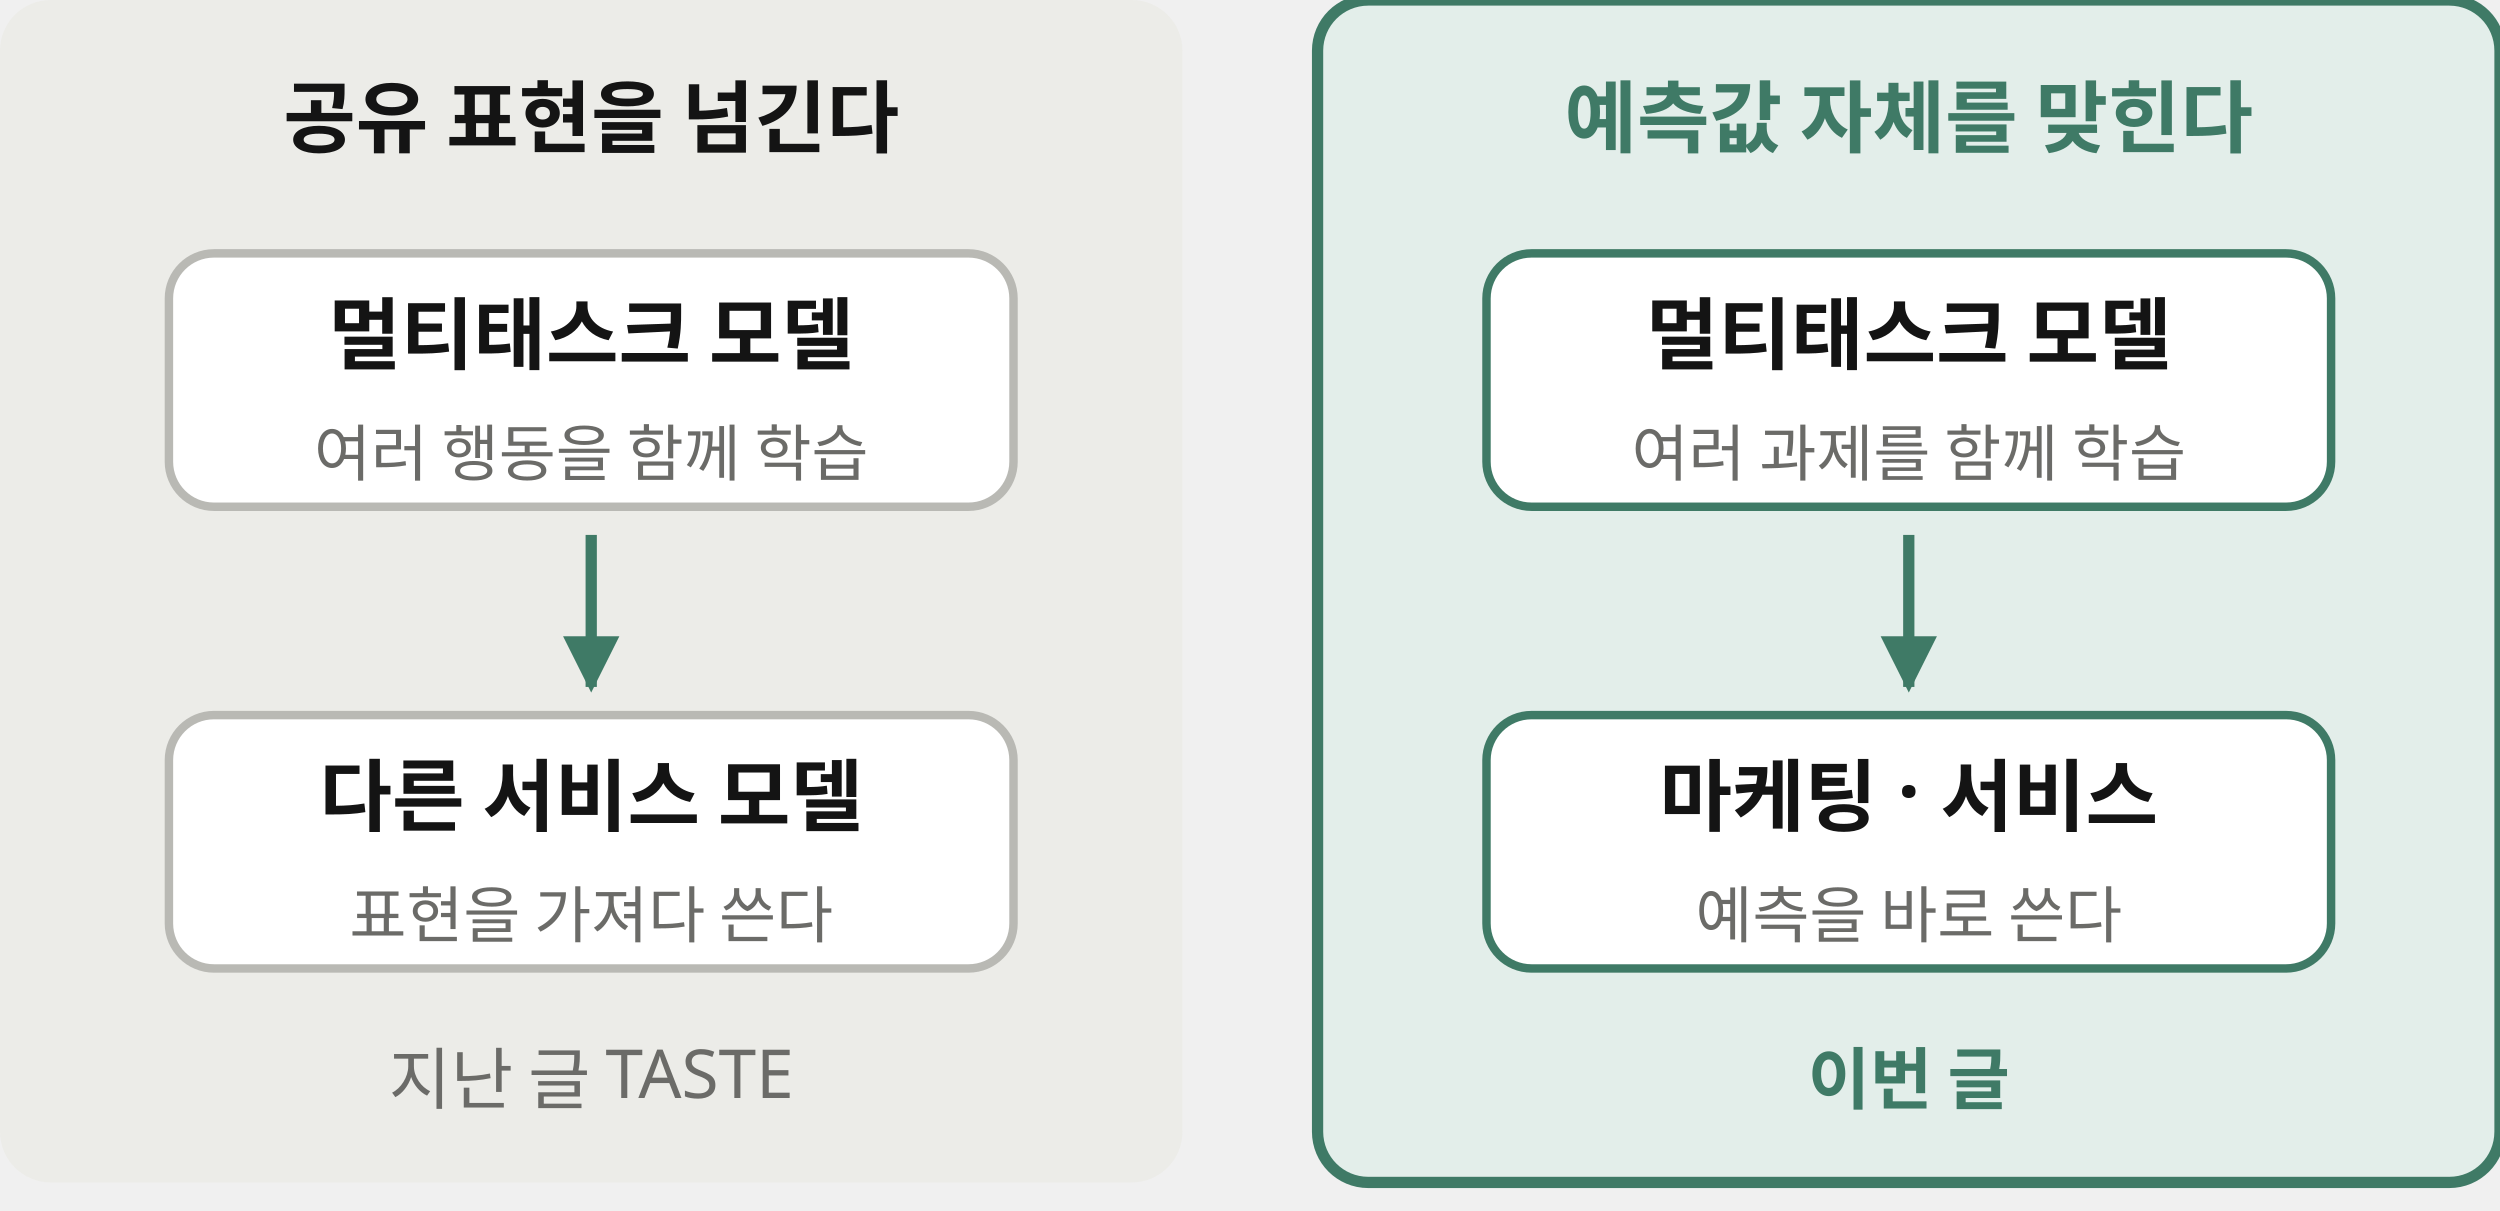
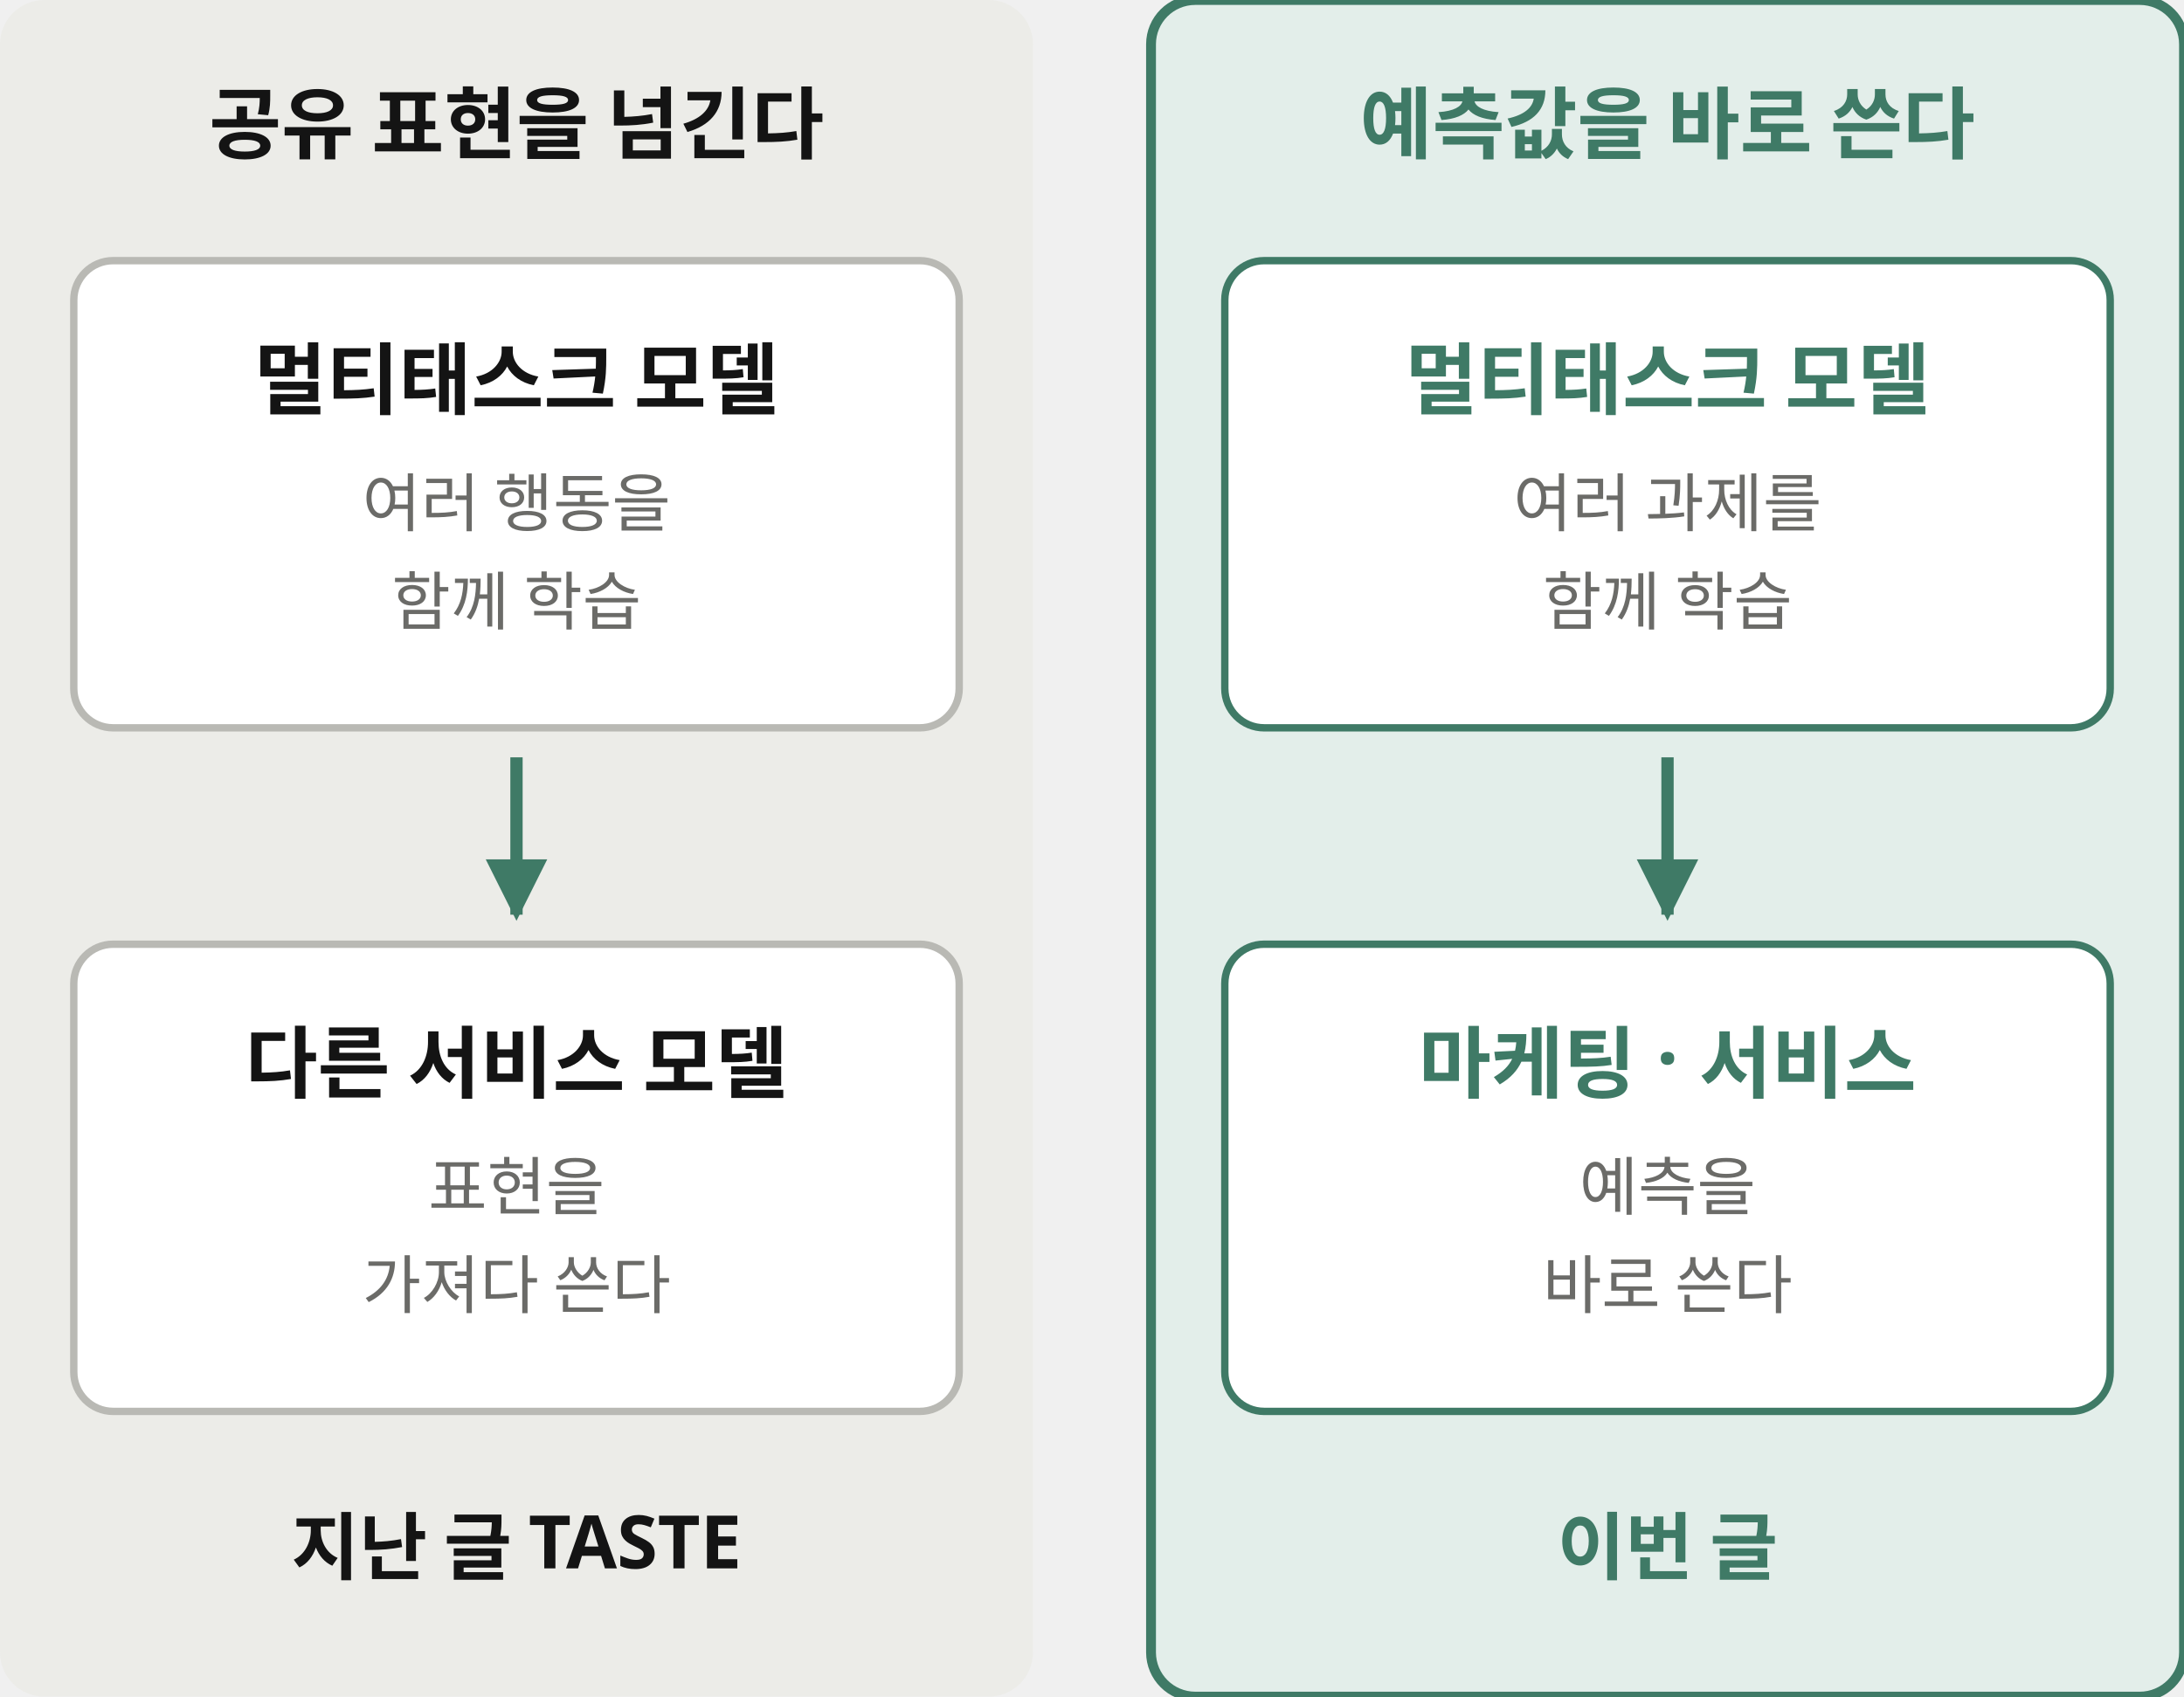
- <svg xmlns="http://www.w3.org/2000/svg" viewBox="0 0 888 430" width="888" height="430">
+ <svg xmlns="http://www.w3.org/2000/svg" viewBox="0 0 888 690" width="888" height="690">
  <defs>
    <marker id="a" viewBox="0 0 10 10" refX="9" refY="5" markerWidth="5" markerHeight="5" orient="auto">
      <path d="M0 0L10 5L0 10z" fill="#3F7A66" />
    </marker>
  </defs>
-   <rect x="0" y="0" width="420" height="420" rx="18" fill="#ECECE8" stroke="#B9B9B4" stroke-width="0" />
-   <text x="210" y="52" font-size="28" fill="#141414" text-anchor="middle" font-weight="bold" font-family="NanumGothic, Nanum Gothic, sans-serif" xml:space="preserve">공유 표현을 넘긴다</text>
-   <rect x="60" y="90" width="300" height="90" rx="16" fill="#FFFFFF" stroke="#B9B9B4" stroke-width="3" />
-   <text x="210.0" y="129.0" font-size="28" fill="#141414" text-anchor="middle" font-weight="bold" font-family="NanumGothic, Nanum Gothic, sans-serif" xml:space="preserve">멀티태스크 모델</text>
-   <text x="210.0" y="169.0" font-size="22" fill="#6B6B68" text-anchor="middle" font-weight="normal" font-family="NanumGothic, Nanum Gothic, sans-serif" xml:space="preserve">여러 행동을 함께 학습</text>
-   <line x1="210" y1="190" x2="210" y2="244" stroke="#3F7A66" stroke-width="4" marker-end="url(#a)" />
-   <rect x="60" y="254" width="300" height="90" rx="16" fill="#FFFFFF" stroke="#B9B9B4" stroke-width="3" />
-   <text x="210.0" y="293.0" font-size="28" fill="#141414" text-anchor="middle" font-weight="bold" font-family="NanumGothic, Nanum Gothic, sans-serif" xml:space="preserve">다른 서비스 모델</text>
-   <text x="210.0" y="333.0" font-size="22" fill="#6B6B68" text-anchor="middle" font-weight="normal" font-family="NanumGothic, Nanum Gothic, sans-serif" xml:space="preserve">표현을 가져다 쓴다</text>
-   <text x="210" y="392" font-size="24" fill="#6B6B68" text-anchor="middle" font-weight="normal" font-family="NanumGothic, Nanum Gothic, sans-serif" xml:space="preserve">지난 글 TASTE</text>
-   <rect x="468" y="0" width="420" height="420" rx="18" fill="#E3EEEA" stroke="#3F7A66" stroke-width="4" />
-   <text x="678" y="52" font-size="28" fill="#3F7A66" text-anchor="middle" font-weight="bold" font-family="NanumGothic, Nanum Gothic, sans-serif" xml:space="preserve">예측값 자체를 맞힌다</text>
-   <rect x="528" y="90" width="300" height="90" rx="16" fill="#FFFFFF" stroke="#3F7A66" stroke-width="3" />
-   <text x="678.0" y="129.0" font-size="28" fill="#141414" text-anchor="middle" font-weight="bold" font-family="NanumGothic, Nanum Gothic, sans-serif" xml:space="preserve">멀티태스크 모델</text>
-   <text x="678.0" y="169.0" font-size="22" fill="#6B6B68" text-anchor="middle" font-weight="normal" font-family="NanumGothic, Nanum Gothic, sans-serif" xml:space="preserve">여러 과제를 함께 학습</text>
-   <line x1="678" y1="190" x2="678" y2="244" stroke="#3F7A66" stroke-width="4" marker-end="url(#a)" />
-   <rect x="528" y="254" width="300" height="90" rx="16" fill="#FFFFFF" stroke="#3F7A66" stroke-width="3" />
-   <text x="678.0" y="293.0" font-size="28" fill="#141414" text-anchor="middle" font-weight="bold" font-family="NanumGothic, Nanum Gothic, sans-serif" xml:space="preserve">마케팅 · 서비스</text>
-   <text x="678.0" y="333.0" font-size="22" fill="#6B6B68" text-anchor="middle" font-weight="normal" font-family="NanumGothic, Nanum Gothic, sans-serif" xml:space="preserve">예측을 바로 쓴다</text>
-   <text x="678" y="392" font-size="24" fill="#3F7A66" text-anchor="middle" font-weight="bold" font-family="NanumGothic, Nanum Gothic, sans-serif" xml:space="preserve">이번 글</text>
+   <rect x="0" y="0" width="420" height="690" rx="18" fill="#ECECE8" stroke="#B9B9B4" stroke-width="0" />
+   <text x="210" y="62" font-size="32" fill="#141414" text-anchor="middle" font-weight="bold" font-family="NanumGothic, Nanum Gothic, sans-serif" xml:space="preserve">공유 표현을 넘긴다</text>
+   <rect x="30" y="106" width="360" height="190" rx="16" fill="#FFFFFF" stroke="#B9B9B4" stroke-width="3" />
+   <text x="210.0" y="166.0" font-size="32" fill="#141414" text-anchor="middle" font-weight="bold" font-family="NanumGothic, Nanum Gothic, sans-serif" xml:space="preserve">멀티태스크 모델</text>
+   <text x="210.0" y="214.0" font-size="26" fill="#6B6B68" text-anchor="middle" font-weight="normal" font-family="NanumGothic, Nanum Gothic, sans-serif" xml:space="preserve">여러 행동을</text>
+   <text x="210.0" y="254.0" font-size="26" fill="#6B6B68" text-anchor="middle" font-weight="normal" font-family="NanumGothic, Nanum Gothic, sans-serif" xml:space="preserve">함께 학습</text>
+   <line x1="210" y1="308" x2="210" y2="372" stroke="#3F7A66" stroke-width="5" marker-end="url(#a)" />
+   <rect x="30" y="384" width="360" height="190" rx="16" fill="#FFFFFF" stroke="#B9B9B4" stroke-width="3" />
+   <text x="210.0" y="444.0" font-size="32" fill="#141414" text-anchor="middle" font-weight="bold" font-family="NanumGothic, Nanum Gothic, sans-serif" xml:space="preserve">다른 서비스 모델</text>
+   <text x="210.0" y="492.0" font-size="26" fill="#6B6B68" text-anchor="middle" font-weight="normal" font-family="NanumGothic, Nanum Gothic, sans-serif" xml:space="preserve">표현을</text>
+   <text x="210.0" y="532.0" font-size="26" fill="#6B6B68" text-anchor="middle" font-weight="normal" font-family="NanumGothic, Nanum Gothic, sans-serif" xml:space="preserve">가져다 쓴다</text>
+   <text x="210" y="640" font-size="30" fill="#141414" text-anchor="middle" font-weight="bold" font-family="NanumGothic, Nanum Gothic, sans-serif" xml:space="preserve">지난 글 TASTE</text>
+   <rect x="468" y="0" width="420" height="690" rx="18" fill="#E3EEEA" stroke="#3F7A66" stroke-width="4" />
+   <text x="678" y="62" font-size="32" fill="#3F7A66" text-anchor="middle" font-weight="bold" font-family="NanumGothic, Nanum Gothic, sans-serif" xml:space="preserve">예측값을 바로 쓴다</text>
+   <rect x="498" y="106" width="360" height="190" rx="16" fill="#FFFFFF" stroke="#3F7A66" stroke-width="3" />
+   <text x="678.0" y="166.0" font-size="32" fill="#3F7A66" text-anchor="middle" font-weight="bold" font-family="NanumGothic, Nanum Gothic, sans-serif" xml:space="preserve">멀티태스크 모델</text>
+   <text x="678.0" y="214.0" font-size="26" fill="#6B6B68" text-anchor="middle" font-weight="normal" font-family="NanumGothic, Nanum Gothic, sans-serif" xml:space="preserve">여러 과제를</text>
+   <text x="678.0" y="254.0" font-size="26" fill="#6B6B68" text-anchor="middle" font-weight="normal" font-family="NanumGothic, Nanum Gothic, sans-serif" xml:space="preserve">함께 학습</text>
+   <line x1="678" y1="308" x2="678" y2="372" stroke="#3F7A66" stroke-width="5" marker-end="url(#a)" />
+   <rect x="498" y="384" width="360" height="190" rx="16" fill="#FFFFFF" stroke="#3F7A66" stroke-width="3" />
+   <text x="678.0" y="444.0" font-size="32" fill="#3F7A66" text-anchor="middle" font-weight="bold" font-family="NanumGothic, Nanum Gothic, sans-serif" xml:space="preserve">마케팅 · 서비스</text>
+   <text x="678.0" y="492.0" font-size="26" fill="#6B6B68" text-anchor="middle" font-weight="normal" font-family="NanumGothic, Nanum Gothic, sans-serif" xml:space="preserve">예측을</text>
+   <text x="678.0" y="532.0" font-size="26" fill="#6B6B68" text-anchor="middle" font-weight="normal" font-family="NanumGothic, Nanum Gothic, sans-serif" xml:space="preserve">바로 쓴다</text>
+   <text x="678" y="640" font-size="30" fill="#3F7A66" text-anchor="middle" font-weight="bold" font-family="NanumGothic, Nanum Gothic, sans-serif" xml:space="preserve">이번 글</text>
</svg>
